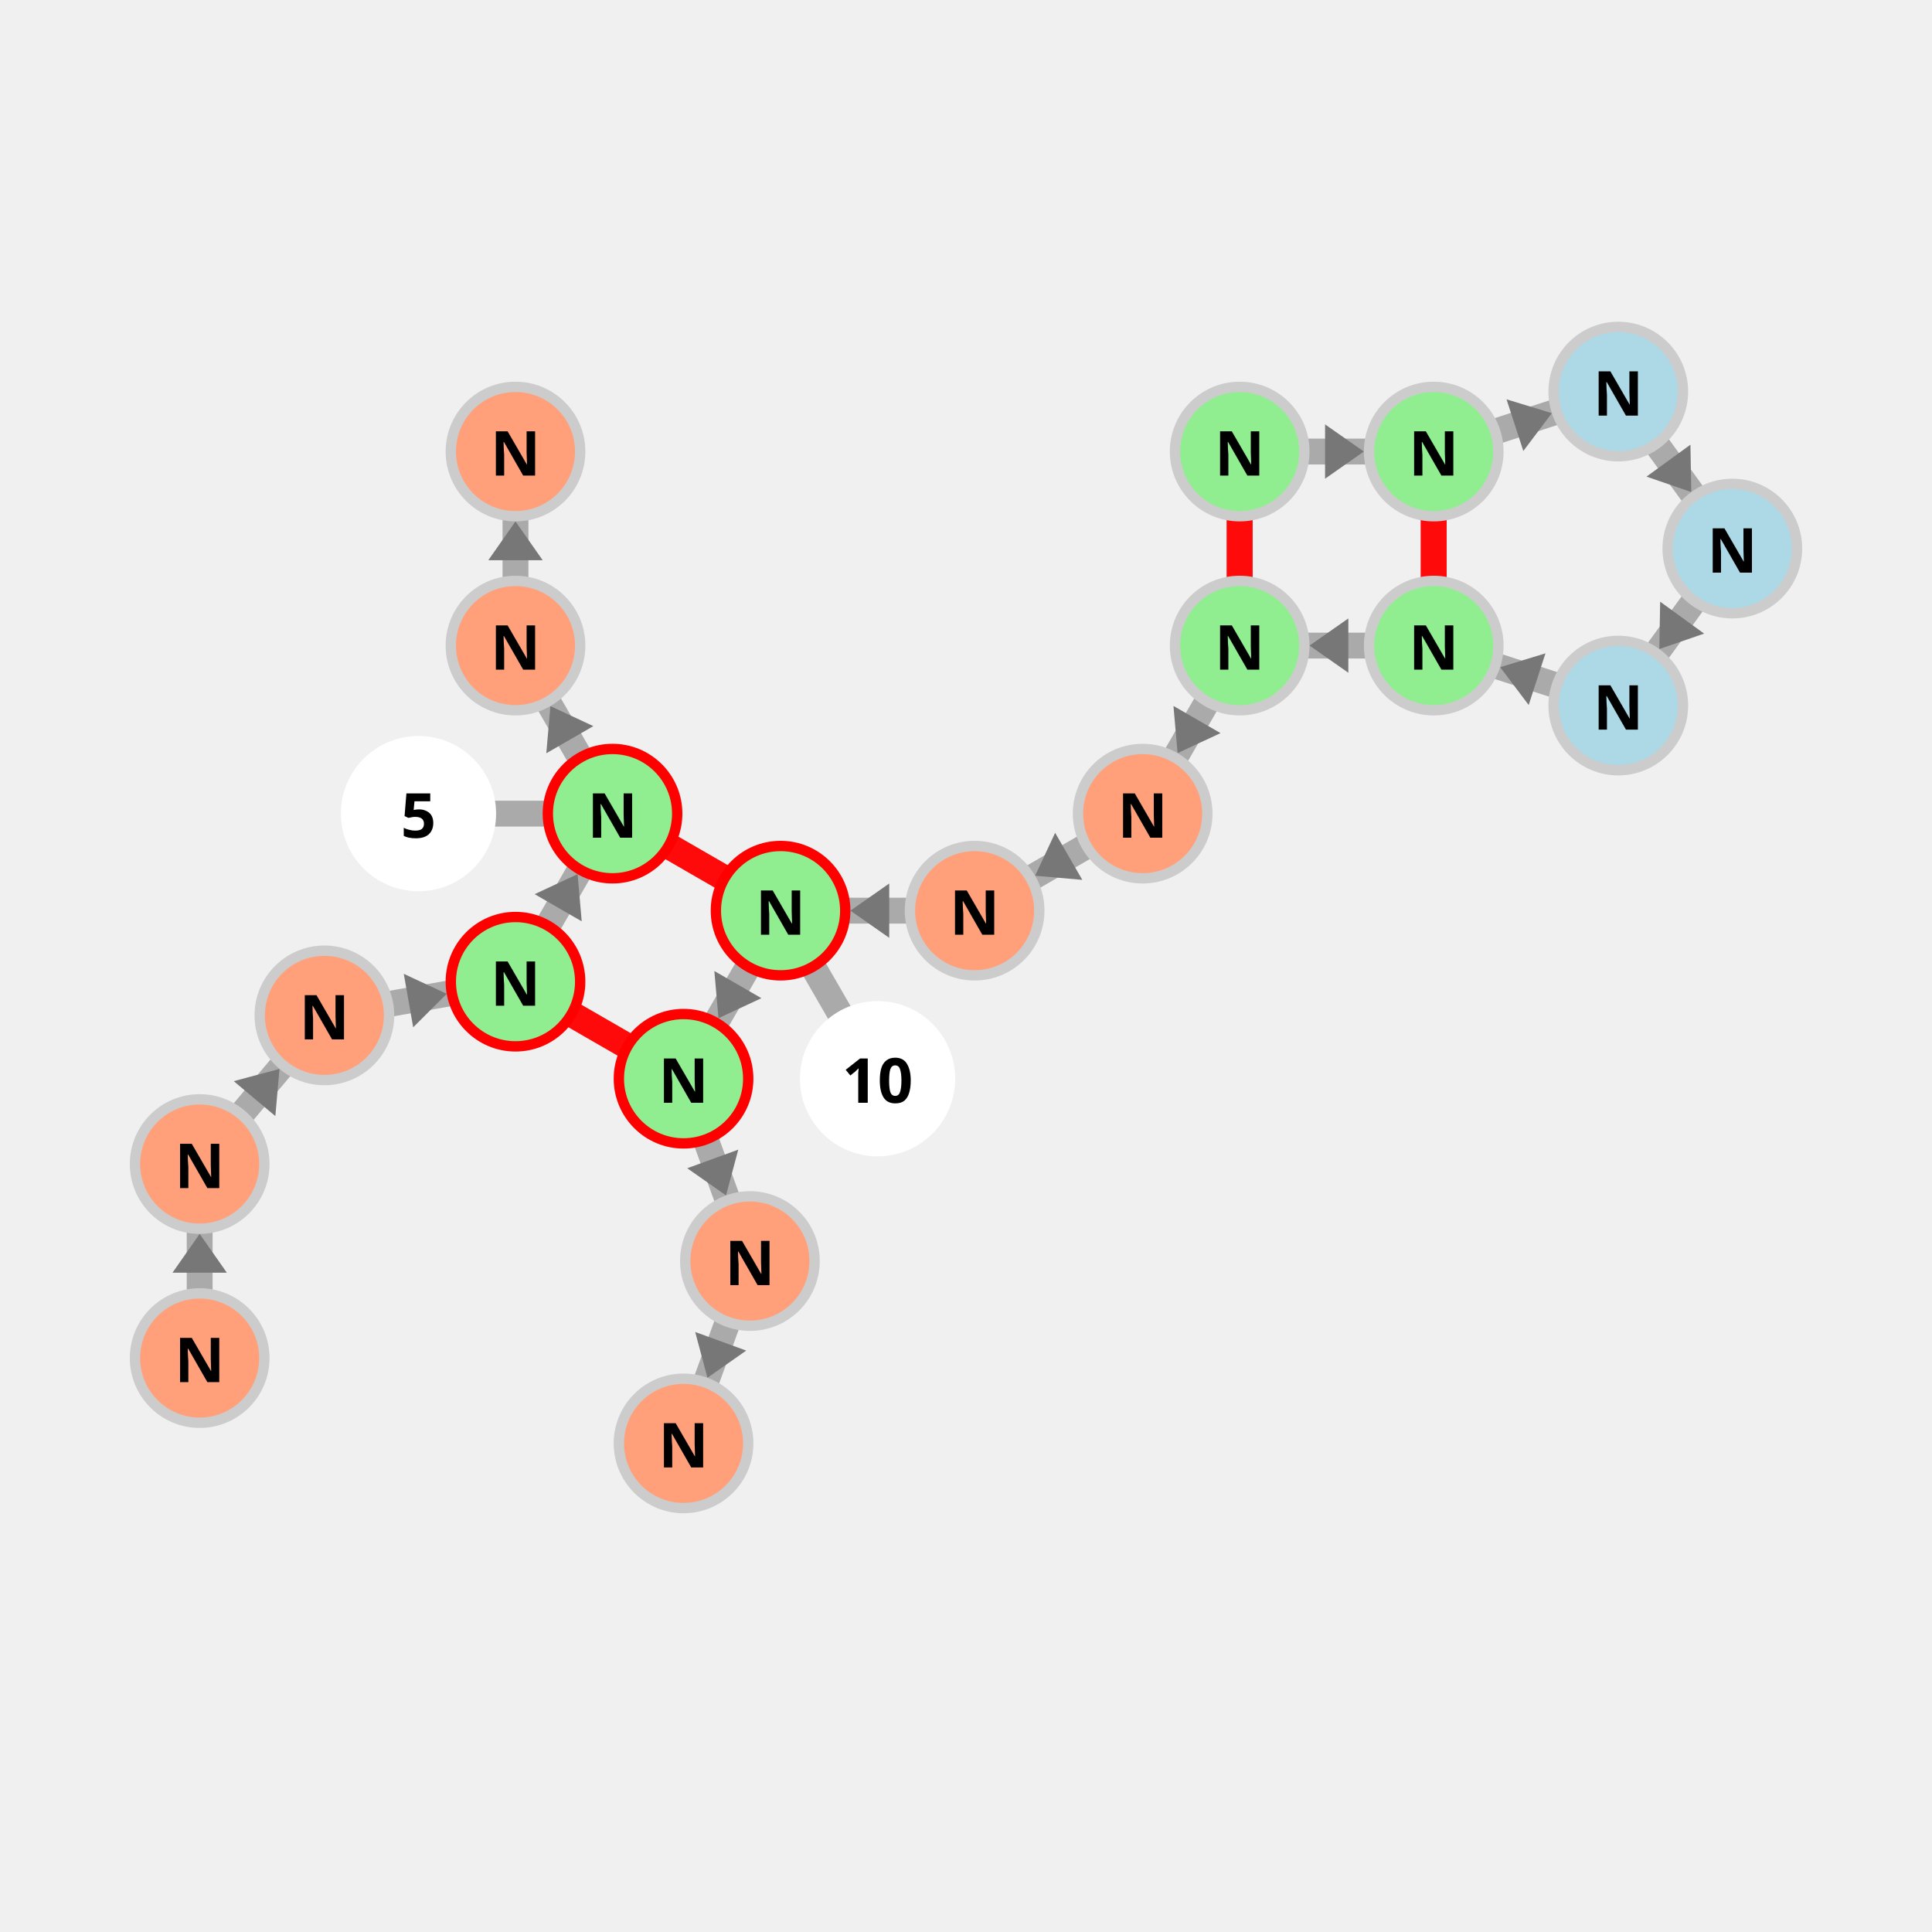
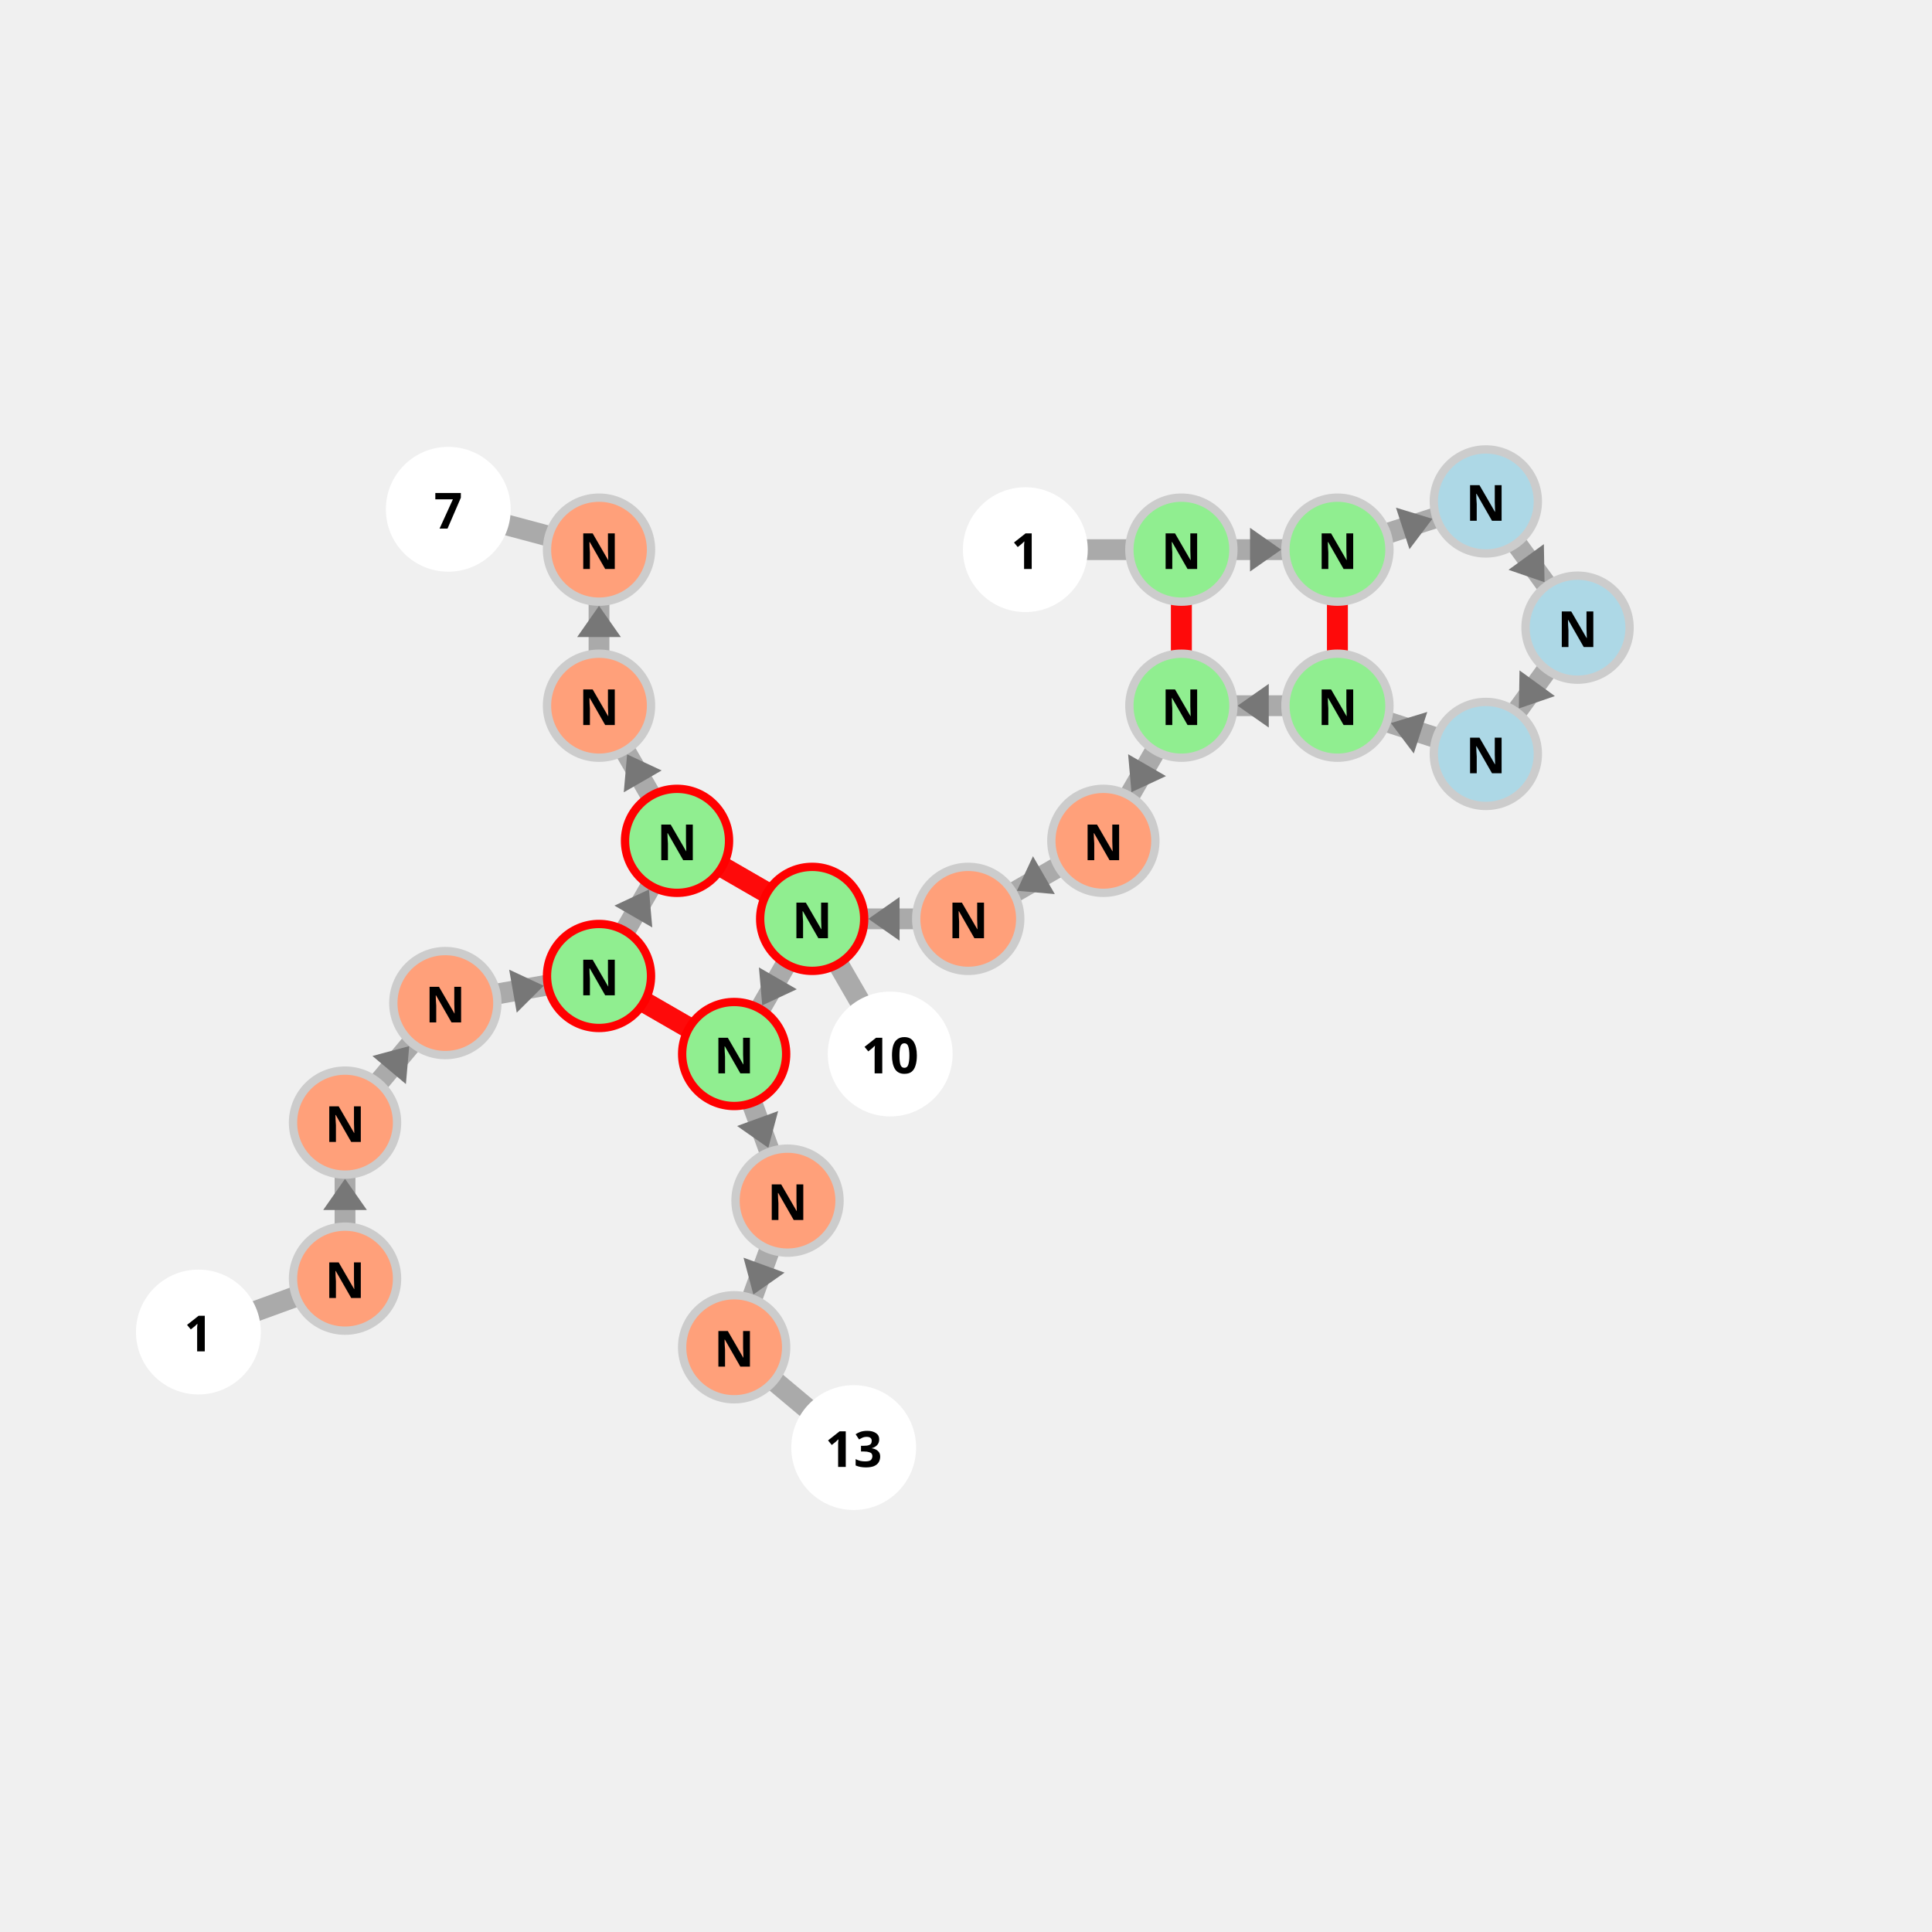
<svg xmlns="http://www.w3.org/2000/svg" viewBox="0 0 300 300">
  <style type="text/css">
 circle.fornac-node, polygon.fornac-node {
  stroke: #ccc;
  stroke-width: 0.8;
  opacity: 1;
  fill: white;
}

path.fornac-directionArrow {
  fill: #777;
  stroke: none;
  stroke-width: 0.8px;
}

g.fornac-plot {
    /* outline: 1px solid red; */
}

circle.fornac-node[base_type="a"] {
  fill: #dbdb8d;
}

circle.fornac-node[base_type="c"] {
  fill: #98df8a;
}

circle.fornac-node[base_type="g"] {
  fill: #ff9896;
}

circle.fornac-node[base_type="u"], circle.fornac-node[base_type="t"] {
  fill: #aec7e8;
}

.fornac-node &gt; text {
     pointer-events: none;
 }

circle.fornac-node[node_type="label"] {
    stroke: transparent;
    stroke-width: 0;
    fill: white;
    display: inline;
}

circle.fornac-node[node_type="protein"] {
    fill: gray;
    fill-opacity: 0.5;
    stroke-width: 4;
}

.fornac-selectedNode &gt; circle.fornac-node {
    stroke: red;
}

text.fornac-nodeLabel {
    font-weight: bold;
    font-family: Tahoma, Geneva, sans-serif;
    font-size: 0.4em;
    color: rgb(100,100,100);
    text-anchor: middle;
    alignment-baseline: middle;
    dominant-baseline: central;
    pointer-events: none;
    -webkit-touch-callout: none;
    -webkit-user-select: none;
    -khtml-user-select: none;
    -moz-user-select: none;
    -ms-user-select: none;
    user-select: none;
}

line.fornac-link {
  stroke: #999;
  stroke-opacity: 0.8;
  stroke-width: 2;
}

line.fornac-link[link_type="pseudoknot"] {
    stroke: red;
}

line.fornac-link[link_type="basepair"] {
  stroke: red;
}

line.fornac-link[link_type="intermolecule"] {
  stroke: blue;
}

line.fornac-link[link_type="chain_chain"] {
  stroke-dasharray: 3,3;
}

line.fornac-link[link_type="fake"] {
  stroke: green;
}

text.fornac-plotLabel {
    font-family: Tahoma, Geneva, sans-serif;
    font-weight: bolder;
    font-size: 1.2em;
    fill: rgba(200, 200, 200, 0.5);
    text-anchor: middle;
    alignment-baseline: central;
}

.fornac-transparent {
    fill: transparent;
    stroke-width: 0;
    stroke-opacity: 0;
    opacity: 0;
    visibility: hidden;
    pointer-events: none;
}

.fornac-dragLine {
  stroke: #999;
  stroke-width: 2;
  pointer-events: none;
}

.fornac-mouseEventHelper &gt; .extent {
  fill-opacity: .1;
  stroke: #fff;
  shape-rendering: crispEdges;
}

.d3-context-menu {
	position: absolute;
	display: none;
	background-color: #f2f2f2;
	border-radius: 4px;

	font-family: Arial, sans-serif;
	font-size: 14px;
	min-width: 150px;
	border: 1px solid #d4d4d4;

	z-index:1200;
}

.d3-context-menu ul {
	list-style-type: none;
	margin: 4px 0px;
	padding: 0px;
	cursor: default;
}

.d3-context-menu ul li {
	padding: 4px 16px;

	-webkit-touch-callout: none; /* iOS Safari */
	-webkit-user-select: none;   /* Chrome/Safari/Opera */
	-khtml-user-select: none;    /* Konqueror */
	-moz-user-select: none;      /* Firefox */
	-ms-user-select: none;       /* Internet Explorer/Edge */
	user-select: none;
}

.d3-context-menu ul li:hover {
	background-color: #4677f8;
	color: #fefefe;
}

.d3-context-menu-selected {
	background-color: #4677f8;
	color: #fefefe;
}

/*
	Header
*/

.d3-context-menu ul li.is-header
.d3-context-menu ul li.is-header:hover {
	background-color: #f2f2f2;
	color: #444;
	font-weight: bold;
	font-style: italic;
}

/*
	Disabled
*/

.d3-context-menu ul li.is-disabled
.d3-context-menu ul li.is-disabled:hover {
	background-color: #f2f2f2;
	color: #888;
	cursor: not-allowed;
}

/*
	Divider
*/

.d3-context-menu ul li.is-divider {
	padding: 0px 0px;
}

.d3-context-menu ul li.is-divider:hover {
	background-color: #f2f2f2;
}

.d3-context-menu ul hr {
	border: 0;
    height: 0;
    border-top: 1px solid rgba(0, 0, 0, 0.1);
    border-bottom: 1px solid rgba(255, 255, 255, 0.3);
}

/*# sourceMappingURL=fornac.css.map*/ 
</style>
-   <g class="fornac-plot" transform="translate(-8.377776,-130.7592)scale(2.008749,2.008749)">
+   <g class="fornac-plot" transform="translate(21.90713,-76.18627)scale(1.615371,1.615371)">
    <g class="fornac-links">
      <line class="link fornac-link" x1="100" y1="100" x2="100" y2="115" link_type="basepair" pointer-events="all" />
      <line class="link fornac-link" x1="115" y1="100" x2="115" y2="115" link_type="basepair" pointer-events="all" />
      <line class="link fornac-link" x1="100" y1="100" x2="115" y2="100" link_type="backbone" pointer-events="all" />
      <line class="link fornac-link" x1="115" y1="100" x2="129.266" y2="95.365" link_type="backbone" pointer-events="all" />
      <line class="link fornac-link" x1="129.266" y1="95.365" x2="138.083" y2="107.5" link_type="backbone" pointer-events="all" />
      <line class="link fornac-link" x1="138.083" y1="107.5" x2="129.266" y2="119.635" link_type="backbone" pointer-events="all" />
      <line class="link fornac-link" x1="115" y1="115" x2="115" y2="100" link_type="basepair" pointer-events="all" />
      <line class="link fornac-link" x1="129.266" y1="119.635" x2="115" y2="115" link_type="backbone" pointer-events="all" />
      <line class="link fornac-link" x1="100" y1="115" x2="100" y2="100" link_type="basepair" pointer-events="all" />
      <line class="link fornac-link" x1="115" y1="115" x2="100" y2="115" link_type="backbone" pointer-events="all" />
      <line class="link fornac-link" x1="100" y1="115" x2="92.5" y2="127.99" link_type="backbone" pointer-events="all" />
      <line class="link fornac-link" x1="92.5" y1="127.99" x2="79.51" y2="135.49" link_type="backbone" pointer-events="all" />
      <line class="link fornac-link" x1="64.51" y1="135.49" x2="51.519" y2="127.99" link_type="basepair" pointer-events="all" />
      <line class="link fornac-link" x1="79.51" y1="135.49" x2="64.51" y2="135.49" link_type="backbone" pointer-events="all" />
      <line class="link fornac-link" x1="57.01" y1="148.481" x2="44.019" y2="140.981" link_type="basepair" pointer-events="all" />
      <line class="link fornac-link" x1="64.51" y1="135.49" x2="57.01" y2="148.481" link_type="backbone" pointer-events="all" />
      <line class="link fornac-link" x1="57.01" y1="148.481" x2="62.14" y2="162.576" link_type="backbone" pointer-events="all" />
      <line class="link fornac-link" x1="62.14" y1="162.576" x2="57.01" y2="176.672" link_type="backbone" pointer-events="all" />
      <line class="link fornac-link" x1="19.605" y1="170.076" x2="19.605" y2="155.076" link_type="backbone" pointer-events="all" />
      <line class="link fornac-link" x1="19.605" y1="155.076" x2="29.247" y2="143.585" link_type="backbone" pointer-events="all" />
      <line class="link fornac-link" x1="44.019" y1="140.981" x2="57.01" y2="148.481" link_type="basepair" pointer-events="all" />
      <line class="link fornac-link" x1="29.247" y1="143.585" x2="44.019" y2="140.981" link_type="backbone" pointer-events="all" />
      <line class="link fornac-link" x1="51.519" y1="127.99" x2="64.51" y2="135.49" link_type="basepair" pointer-events="all" />
      <line class="link fornac-link" x1="44.019" y1="140.981" x2="51.519" y2="127.99" link_type="backbone" pointer-events="all" />
      <line class="link fornac-link" x1="51.519" y1="127.99" x2="44.019" y2="115" link_type="backbone" pointer-events="all" />
      <line class="link fornac-link" x1="44.019" y1="115" x2="44.019" y2="100" link_type="backbone" pointer-events="all" />
+       <line class="link fornac-link" x1="100" y1="100" x2="85" y2="100" link_type="label_link" pointer-events="all" />
+       <line class="link fornac-link" x1="115" y1="100" x2="112.653" y2="85.185" link_type="label_link" pointer-events="all" style="display:none" />
+       <line class="link fornac-link" x1="129.266" y1="95.365" x2="133.901" y2="81.099" link_type="label_link" pointer-events="all" style="display:none" />
+       <line class="link fornac-link" x1="138.083" y1="107.5" x2="153.083" y2="107.5" link_type="label_link" pointer-events="all" style="display:none" />
+       <line class="link fornac-link" x1="129.266" y1="119.635" x2="133.901" y2="133.901" link_type="label_link" pointer-events="all" style="display:none" />
+       <line class="link fornac-link" x1="115" y1="115" x2="112.653" y2="129.815" link_type="label_link" pointer-events="all" style="display:none" />
+       <line class="link fornac-link" x1="100" y1="115" x2="107.5" y2="127.99" link_type="label_link" pointer-events="all" style="display:none" />
+       <line class="link fornac-link" x1="92.5" y1="127.99" x2="103.107" y2="138.597" link_type="label_link" pointer-events="all" style="display:none" />
+       <line class="link fornac-link" x1="79.51" y1="135.49" x2="83.392" y2="149.979" link_type="label_link" pointer-events="all" style="display:none" />
      <line class="link fornac-link" x1="64.51" y1="135.49" x2="72.01" y2="148.481" link_type="label_link" pointer-events="all" />
-       <line class="link fornac-link" x1="51.519" y1="127.99" x2="36.519" y2="127.99" link_type="label_link" pointer-events="all" />
+       <line class="link fornac-link" x1="57.01" y1="148.481" x2="71.953" y2="149.788" link_type="label_link" pointer-events="all" style="display:none" />
+       <line class="link fornac-link" x1="62.14" y1="162.576" x2="77.14" y2="162.576" link_type="label_link" pointer-events="all" style="display:none" />
+       <line class="link fornac-link" x1="57.01" y1="176.672" x2="68.5" y2="186.313" link_type="label_link" pointer-events="all" />
+       <line class="link fornac-link" x1="44.019" y1="184.172" x2="46.624" y2="198.944" link_type="label_link" pointer-events="all" style="display:none" />
+       <line class="link fornac-link" x1="29.247" y1="181.567" x2="21.747" y2="194.557" link_type="label_link" pointer-events="all" style="display:none" />
+       <line class="link fornac-link" x1="19.605" y1="170.076" x2="5.51" y2="175.206" link_type="label_link" pointer-events="all" />
+       <line class="link fornac-link" x1="19.605" y1="155.076" x2="5.51" y2="149.946" link_type="label_link" pointer-events="all" style="display:none" />
+       <line class="link fornac-link" x1="29.247" y1="143.585" x2="21.747" y2="130.595" link_type="label_link" pointer-events="all" style="display:none" />
+       <line class="link fornac-link" x1="44.019" y1="140.981" x2="35.416" y2="128.693" link_type="label_link" pointer-events="all" style="display:none" />
+       <line class="link fornac-link" x1="51.519" y1="127.99" x2="36.519" y2="127.99" link_type="label_link" pointer-events="all" style="display:none" />
+       <line class="link fornac-link" x1="44.019" y1="115" x2="29.53" y2="118.882" link_type="label_link" pointer-events="all" style="display:none" />
+       <line class="link fornac-link" x1="44.019" y1="100" x2="29.53" y2="96.118" link_type="label_link" pointer-events="all" />
    </g>
    <g class="fornac-nodes">
      <g class="gnode" struct_name="empty" transform="translate(100,100)" num="n1" rnum="n22">
        <path class="fornac-directionArrow" node_num="1" />
        <circle class="fornac-node" node_type="nucleotide" node_num="1" r="5" style="fill: lightgreen;" />
        <text class="fornac-nodeLabel" label_type="nucleotide">N</text>
      </g>
      <g class="gnode" struct_name="empty" transform="translate(115,100)" num="n2" rnum="n21">
        <path class="fornac-directionArrow" node_num="2" d="M-8.4,-2.1L-5.4,0L-8.4,2.1" />
        <circle class="fornac-node" node_type="nucleotide" node_num="2" r="5" style="fill: lightgreen;" />
        <text class="fornac-nodeLabel" label_type="nucleotide">N</text>
      </g>
      <g class="gnode" struct_name="empty" transform="translate(129.2658,95.36475)" num="n3" rnum="n20">
        <path class="fornac-directionArrow" node_num="3" d="M-8.638,0.599L-5.136,1.669L-7.34,4.593" />
        <circle class="fornac-node" node_type="nucleotide" node_num="3" r="5" style="fill: lightblue;" />
        <text class="fornac-nodeLabel" label_type="nucleotide">N</text>
      </g>
      <g class="gnode" struct_name="empty" transform="translate(138.0826,107.5)" num="n4" rnum="n19">
        <path class="fornac-directionArrow" node_num="4" d="M-3.238,-8.03L-3.174,-4.369L-6.636,-5.561" />
        <circle class="fornac-node" node_type="nucleotide" node_num="4" r="5" style="fill: lightblue;" />
        <text class="fornac-nodeLabel" label_type="nucleotide">N</text>
      </g>
      <g class="gnode" struct_name="empty" transform="translate(129.2658,119.6353)" num="n5" rnum="n18">
        <path class="fornac-directionArrow" node_num="5" d="M6.636,-5.561L3.174,-4.369L3.238,-8.03" />
        <circle class="fornac-node" node_type="nucleotide" node_num="5" r="5" style="fill: lightblue;" />
        <text class="fornac-nodeLabel" label_type="nucleotide">N</text>
      </g>
      <g class="gnode" struct_name="empty" transform="translate(115,115)" num="n6" rnum="n17">
        <path class="fornac-directionArrow" node_num="6" d="M7.34,4.593L5.136,1.669L8.638,0.599" />
        <circle class="fornac-node" node_type="nucleotide" node_num="6" r="5" style="fill: lightgreen;" />
        <text class="fornac-nodeLabel" label_type="nucleotide">N</text>
      </g>
      <g class="gnode" struct_name="empty" transform="translate(100,115)" num="n7" rnum="n16">
        <path class="fornac-directionArrow" node_num="7" d="M8.4,2.1L5.4,0L8.4,-2.1" />
        <circle class="fornac-node" node_type="nucleotide" node_num="7" r="5" style="fill: lightgreen;" />
        <text class="fornac-nodeLabel" label_type="nucleotide">N</text>
      </g>
      <g class="gnode" struct_name="empty" transform="translate(92.5,127.9904)" num="n8" rnum="n15">
        <path class="fornac-directionArrow" node_num="8" d="M6.019,-6.225L2.7,-4.677L2.381,-8.325" />
        <circle class="fornac-node" node_type="nucleotide" node_num="8" r="5" style="fill: lightsalmon;" />
        <text class="fornac-nodeLabel" label_type="nucleotide">N</text>
      </g>
      <g class="gnode" struct_name="empty" transform="translate(79.50962,135.4904)" num="n9" rnum="n14">
        <path class="fornac-directionArrow" node_num="9" d="M8.325,-2.381L4.677,-2.7L6.225,-6.019" />
        <circle class="fornac-node" node_type="nucleotide" node_num="9" r="5" style="fill: lightsalmon;" />
        <text class="fornac-nodeLabel" label_type="nucleotide">N</text>
      </g>
      <g class="gnode" struct_name="empty" transform="translate(64.50962,135.4904)" num="n10" rnum="n13">
        <path class="fornac-directionArrow" node_num="10" d="M8.4,2.1L5.4,-1.0231815394945444e-14L8.4,-2.1" />
        <circle class="fornac-node" node_type="nucleotide" node_num="10" r="5" style="fill: lightgreen;stroke: red;" />
        <text class="fornac-nodeLabel" label_type="nucleotide">N</text>
      </g>
      <g class="gnode" struct_name="empty" transform="translate(57.00962,148.4808)" num="n11" rnum="n12">
        <path class="fornac-directionArrow" node_num="11" d="M6.019,-6.225L2.7,-4.677L2.381,-8.325" />
        <circle class="fornac-node" node_type="nucleotide" node_num="11" r="5" style="fill: lightgreen;stroke: red;" />
        <text class="fornac-nodeLabel" label_type="nucleotide">N</text>
      </g>
      <g class="gnode" struct_name="empty" transform="translate(62.13992,162.5762)" num="n12" rnum="n11">
        <path class="fornac-directionArrow" node_num="12" d="M-0.9,-8.612L-1.847,-5.074L-4.846,-7.175" />
        <circle class="fornac-node" node_type="nucleotide" node_num="12" r="5" style="fill: lightsalmon;" />
        <text class="fornac-nodeLabel" label_type="nucleotide">N</text>
      </g>
      <g class="gnode" struct_name="empty" transform="translate(57.00962,176.6715)" num="n13" rnum="n10">
        <path class="fornac-directionArrow" node_num="13" d="M4.846,-7.175L1.847,-5.074L0.9,-8.612" />
        <circle class="fornac-node" node_type="nucleotide" node_num="13" r="5" style="fill: lightsalmon;" />
        <text class="fornac-nodeLabel" label_type="nucleotide">N</text>
      </g>
      <g class="gnode" struct_name="empty" transform="translate(44.01924,184.1715)" num="n14" rnum="n9">
        <text class="fornac-nodeLabel" label_type="middle" />
      </g>
      <g class="gnode" struct_name="empty" transform="translate(29.24712,181.5668)" num="n15" rnum="n8">
        <text class="fornac-nodeLabel" label_type="middle" />
      </g>
      <g class="gnode" struct_name="empty" transform="translate(19.60531,170.0762)" num="n16" rnum="n7">
        <path class="fornac-directionArrow" node_num="16" />
        <circle class="fornac-node" node_type="nucleotide" node_num="16" r="5" style="fill: lightsalmon;" />
        <text class="fornac-nodeLabel" label_type="nucleotide">N</text>
      </g>
      <g class="gnode" struct_name="empty" transform="translate(19.60531,155.0762)" num="n17" rnum="n6">
        <path class="fornac-directionArrow" node_num="17" d="M-2.1,8.4L6.394884621840902e-15,5.4L2.1,8.4" />
        <circle class="fornac-node" node_type="nucleotide" node_num="17" r="5" style="fill: lightsalmon;" />
        <text class="fornac-nodeLabel" label_type="nucleotide">N</text>
      </g>
      <g class="gnode" struct_name="empty" transform="translate(29.24712,143.5855)" num="n18" rnum="n5">
        <path class="fornac-directionArrow" node_num="18" d="M-7.008,5.085L-3.471,4.137L-3.791,7.785" />
        <circle class="fornac-node" node_type="nucleotide" node_num="18" r="5" style="fill: lightsalmon;" />
        <text class="fornac-nodeLabel" label_type="nucleotide">N</text>
      </g>
      <g class="gnode" struct_name="empty" transform="translate(44.01924,140.9808)" num="n19" rnum="n4">
        <path class="fornac-directionArrow" node_num="19" d="M-8.637,-0.609L-5.318,0.938L-7.908,3.527" />
        <circle class="fornac-node" node_type="nucleotide" node_num="19" r="5" style="fill: lightgreen;stroke: red;" />
        <text class="fornac-nodeLabel" label_type="nucleotide">N</text>
      </g>
      <g class="gnode" struct_name="empty" transform="translate(51.51924,127.9904)" num="n20" rnum="n3">
        <path class="fornac-directionArrow" node_num="20" d="M-6.019,6.225L-2.7,4.677L-2.381,8.325" />
        <circle class="fornac-node" node_type="nucleotide" node_num="20" r="5" style="fill: lightgreen;stroke: red;" />
        <text class="fornac-nodeLabel" label_type="nucleotide">N</text>
      </g>
      <g class="gnode" struct_name="empty" transform="translate(44.01924,115)" num="n21" rnum="n2">
        <path class="fornac-directionArrow" node_num="21" d="M2.381,8.325L2.7,4.677L6.019,6.225" />
        <circle class="fornac-node" node_type="nucleotide" node_num="21" r="5" style="fill: lightsalmon;" />
        <text class="fornac-nodeLabel" label_type="nucleotide">N</text>
      </g>
      <g class="gnode" struct_name="empty" transform="translate(44.01924,100)" num="n22" rnum="n1">
        <path class="fornac-directionArrow" node_num="22" d="M-2.1,8.4L1.0231815394945444e-14,5.4L2.1,8.4" />
        <circle class="fornac-node" node_type="nucleotide" node_num="22" r="5" style="fill: lightsalmon;" />
        <text class="fornac-nodeLabel" label_type="nucleotide">N</text>
      </g>
+       <g class="gnode" struct_name="empty" transform="translate(85,100)" num="n-1" rnum="n24">
+         <circle class="fornac-node" r="6" node_type="label" node_num="-1" />
+         <text class="fornac-nodeLabel" label_type="label">1</text>
+       </g>
+       <g class="gnode" struct_name="empty" transform="translate(112.6535,85.18467)" num="n-1" rnum="n24" style="display:none">
+         <circle class="fornac-node" r="6" node_type="label" node_num="-1" />
+         <text class="fornac-nodeLabel" label_type="label">0</text>
+       </g>
+       <g class="gnode" struct_name="empty" transform="translate(133.9011,81.0989)" num="n-1" rnum="n24" style="display:none">
+         <circle class="fornac-node" r="6" node_type="label" node_num="-1" />
+         <text class="fornac-nodeLabel" label_type="label">0</text>
+       </g>
+       <g class="gnode" struct_name="empty" transform="translate(153.0826,107.5)" num="n-1" rnum="n24" style="display:none">
+         <circle class="fornac-node" r="6" node_type="label" node_num="-1" />
+         <text class="fornac-nodeLabel" label_type="label">0</text>
+       </g>
+       <g class="gnode" struct_name="empty" transform="translate(133.9011,133.9011)" num="n-1" rnum="n24" style="display:none">
+         <circle class="fornac-node" r="6" node_type="label" node_num="-1" />
+         <text class="fornac-nodeLabel" label_type="label">0</text>
+       </g>
+       <g class="gnode" struct_name="empty" transform="translate(112.6535,129.8153)" num="n-1" rnum="n24" style="display:none">
+         <circle class="fornac-node" r="6" node_type="label" node_num="-1" />
+         <text class="fornac-nodeLabel" label_type="label">0</text>
+       </g>
+       <g class="gnode" struct_name="empty" transform="translate(107.5,127.9904)" num="n-1" rnum="n24" style="display:none">
+         <circle class="fornac-node" r="6" node_type="label" node_num="-1" />
+         <text class="fornac-nodeLabel" label_type="label">0</text>
+       </g>
+       <g class="gnode" struct_name="empty" transform="translate(103.1066,138.597)" num="n-1" rnum="n24" style="display:none">
+         <circle class="fornac-node" r="6" node_type="label" node_num="-1" />
+         <text class="fornac-nodeLabel" label_type="label">0</text>
+       </g>
+       <g class="gnode" struct_name="empty" transform="translate(83.3919,149.9793)" num="n-1" rnum="n24" style="display:none">
+         <circle class="fornac-node" r="6" node_type="label" node_num="-1" />
+         <text class="fornac-nodeLabel" label_type="label">0</text>
+       </g>
      <g class="gnode" struct_name="empty" transform="translate(72.00962,148.4808)" num="n-1" rnum="n24">
        <circle class="fornac-node" r="6" node_type="label" node_num="-1" />
        <text class="fornac-nodeLabel" label_type="label">10</text>
      </g>
-       <g class="gnode" struct_name="empty" transform="translate(36.51924,127.9904)" num="n-1" rnum="n24">
-         <circle class="fornac-node" r="6" node_type="label" node_num="-1" />
-         <text class="fornac-nodeLabel" label_type="label">5</text>
+       <g class="gnode" struct_name="empty" transform="translate(71.95254,149.7881)" num="n-1" rnum="n24" style="display:none">
+         <circle class="fornac-node" r="6" node_type="label" node_num="-1" />
+         <text class="fornac-nodeLabel" label_type="label">0</text>
+       </g>
+       <g class="gnode" struct_name="empty" transform="translate(77.13992,162.5762)" num="n-1" rnum="n24" style="display:none">
+         <circle class="fornac-node" r="6" node_type="label" node_num="-1" />
+         <text class="fornac-nodeLabel" label_type="label">0</text>
+       </g>
+       <g class="gnode" struct_name="empty" transform="translate(68.50029,186.3134)" num="n-1" rnum="n24">
+         <circle class="fornac-node" r="6" node_type="label" node_num="-1" />
+         <text class="fornac-nodeLabel" label_type="label">13</text>
+       </g>
+       <g class="gnode" struct_name="empty" transform="translate(46.62396,198.9437)" num="n-1" rnum="n24" style="display:none">
+         <circle class="fornac-node" r="6" node_type="label" node_num="-1" />
+         <text class="fornac-nodeLabel" label_type="label">0</text>
+       </g>
+       <g class="gnode" struct_name="empty" transform="translate(21.74712,194.5572)" num="n-1" rnum="n24" style="display:none">
+         <circle class="fornac-node" r="6" node_type="label" node_num="-1" />
+         <text class="fornac-nodeLabel" label_type="label">0</text>
+       </g>
+       <g class="gnode" struct_name="empty" transform="translate(5.509918,175.2065)" num="n-1" rnum="n24">
+         <circle class="fornac-node" r="6" node_type="label" node_num="-1" />
+         <text class="fornac-nodeLabel" label_type="label">1</text>
+       </g>
+       <g class="gnode" struct_name="empty" transform="translate(5.509918,149.9458)" num="n-1" rnum="n24" style="display:none">
+         <circle class="fornac-node" r="6" node_type="label" node_num="-1" />
+         <text class="fornac-nodeLabel" label_type="label">0</text>
+       </g>
+       <g class="gnode" struct_name="empty" transform="translate(21.74712,130.5951)" num="n-1" rnum="n24" style="display:none">
+         <circle class="fornac-node" r="6" node_type="label" node_num="-1" />
+         <text class="fornac-nodeLabel" label_type="label">0</text>
+       </g>
+       <g class="gnode" struct_name="empty" transform="translate(35.41559,128.6935)" num="n-1" rnum="n24" style="display:none">
+         <circle class="fornac-node" r="6" node_type="label" node_num="-1" />
+         <text class="fornac-nodeLabel" label_type="label">0</text>
+       </g>
+       <g class="gnode" struct_name="empty" transform="translate(36.51924,127.9904)" num="n-1" rnum="n24" style="display:none">
+         <circle class="fornac-node" r="6" node_type="label" node_num="-1" />
+         <text class="fornac-nodeLabel" label_type="label">0</text>
+       </g>
+       <g class="gnode" struct_name="empty" transform="translate(29.53035,118.8823)" num="n-1" rnum="n24" style="display:none">
+         <circle class="fornac-node" r="6" node_type="label" node_num="-1" />
+         <text class="fornac-nodeLabel" label_type="label">0</text>
+       </g>
+       <g class="gnode" struct_name="empty" transform="translate(29.53035,96.11771)" num="n-1" rnum="n24">
+         <circle class="fornac-node" r="6" node_type="label" node_num="-1" />
+         <text class="fornac-nodeLabel" label_type="label">7</text>
      </g>
      <g class="gnode" transform="translate(107.5,107.5)" num="n-1" rnum="n24">
        <text class="fornac-nodeLabel" label_type="middle" />
      </g>
      <g class="gnode" transform="translate(54.26443,138.2356)" num="n-1" rnum="n24">
        <text class="fornac-nodeLabel" label_type="middle" />
      </g>
      <g class="gnode" transform="translate(44.01924,100)" num="n-3" rnum="n26">
        <text class="fornac-nodeLabel" label_type="middle" />
      </g>
      <g class="gnode" transform="translate(100,100)" num="n-2" rnum="n25">
        <text class="fornac-nodeLabel" label_type="middle" />
      </g>
      <g class="gnode" transform="translate(72.00962,119.6202)" num="n-1" rnum="n24">
        <text class="fornac-nodeLabel" label_type="middle" />
      </g>
      <g class="gnode" transform="translate(40.21139,162.5762)" num="n-1" rnum="n24">
        <text class="fornac-nodeLabel" label_type="middle" />
      </g>
      <g class="gnode" transform="translate(125.3229,107.5)" num="n-1" rnum="n24">
        <text class="fornac-nodeLabel" label_type="middle" />
      </g>
    </g>
  </g>
</svg>
